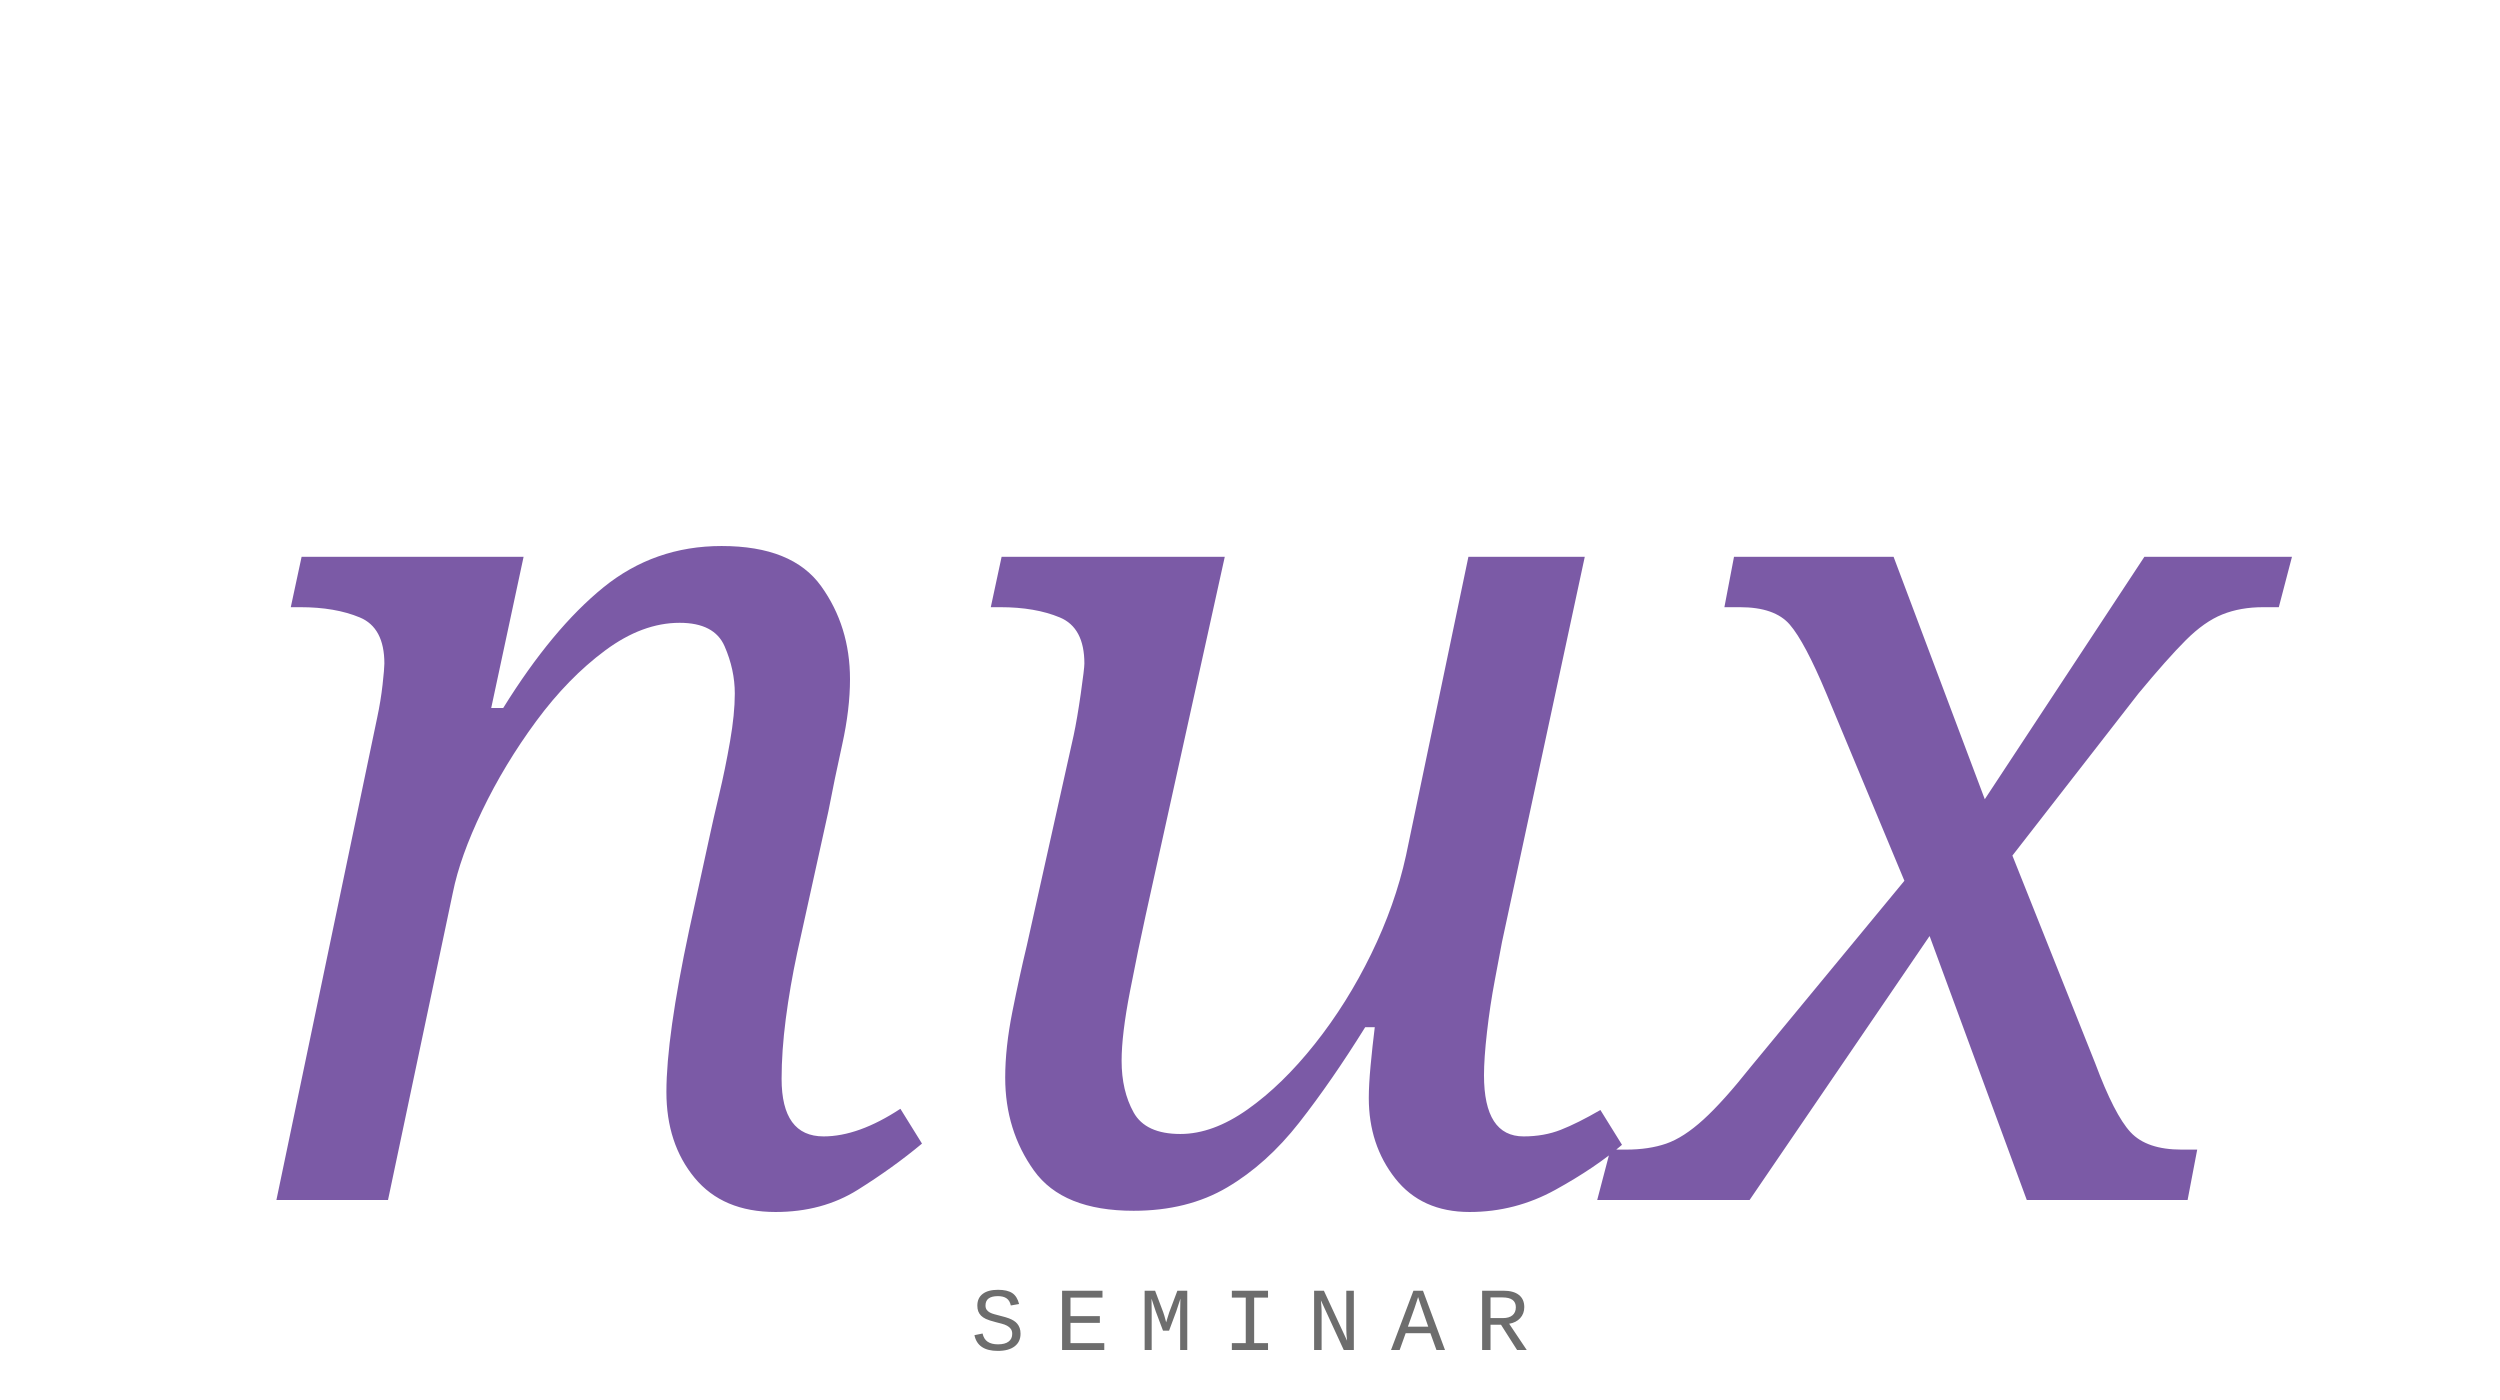
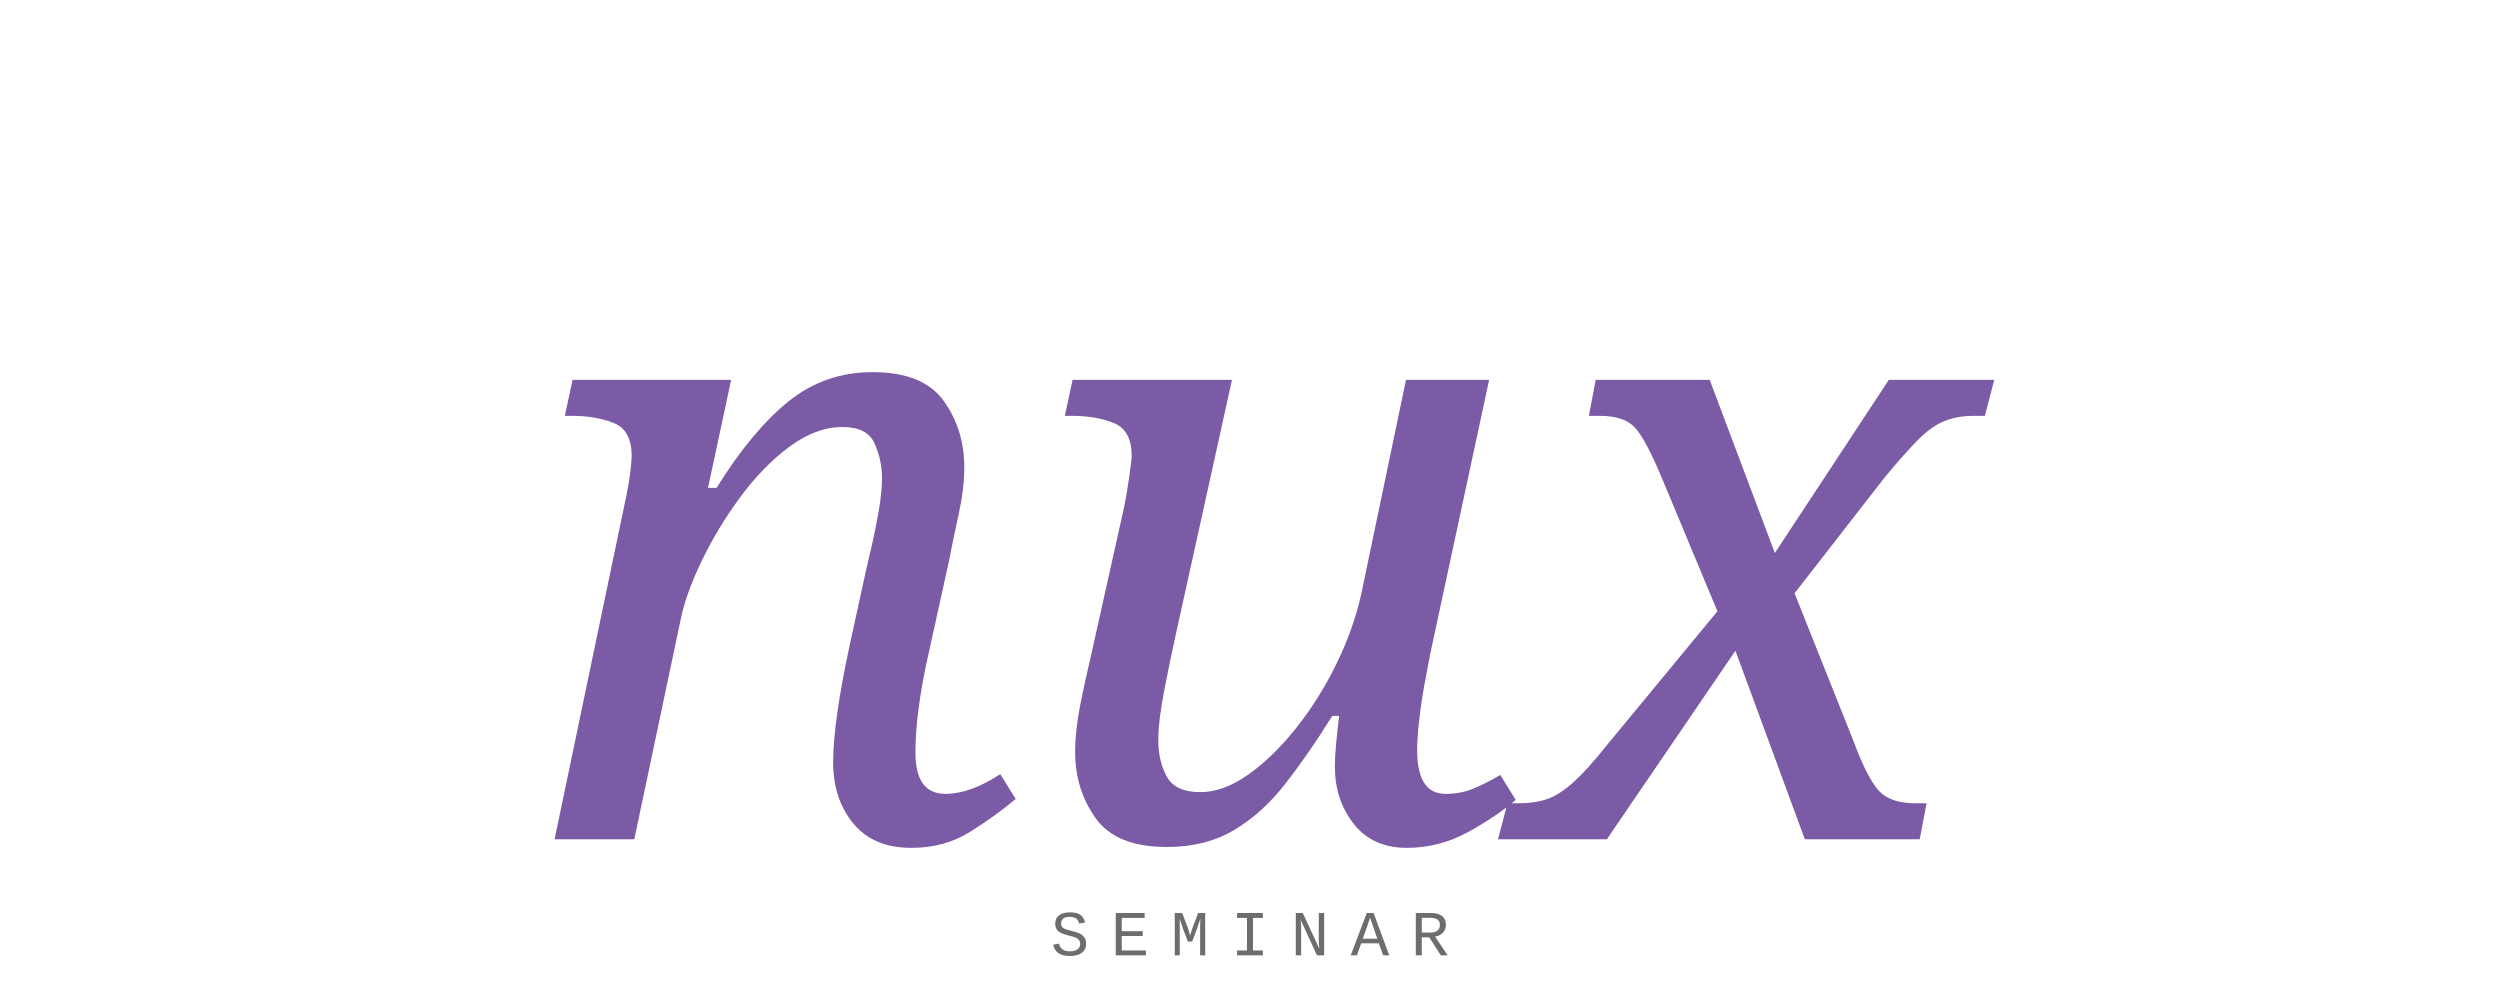
- <svg xmlns="http://www.w3.org/2000/svg" viewBox="0 0 1000 560" width="100%">
-   <text x="500" y="480" text-anchor="middle" font-family="Georgia, serif" font-style="italic" font-weight="400" font-size="480" fill="#7b5aa6" letter-spacing="-8">nux</text>
-   <text x="500" y="540" text-anchor="middle" font-family="Courier New, monospace" font-size="36" fill="#6d6d6d" letter-spacing="12">SEMINAR</text>
+ <svg xmlns="http://www.w3.org/2000/svg" viewBox="0 0 1400 560" width="100%">
+   <text x="700" y="470" text-anchor="middle" font-family="Georgia, serif" font-style="italic" font-weight="400" font-size="480" fill="#7b5aa6" letter-spacing="-8">nux</text>
+   <text x="700" y="535" text-anchor="middle" font-family="Courier New, monospace" font-size="36" fill="#6d6d6d" letter-spacing="12">SEMINAR</text>
</svg>
